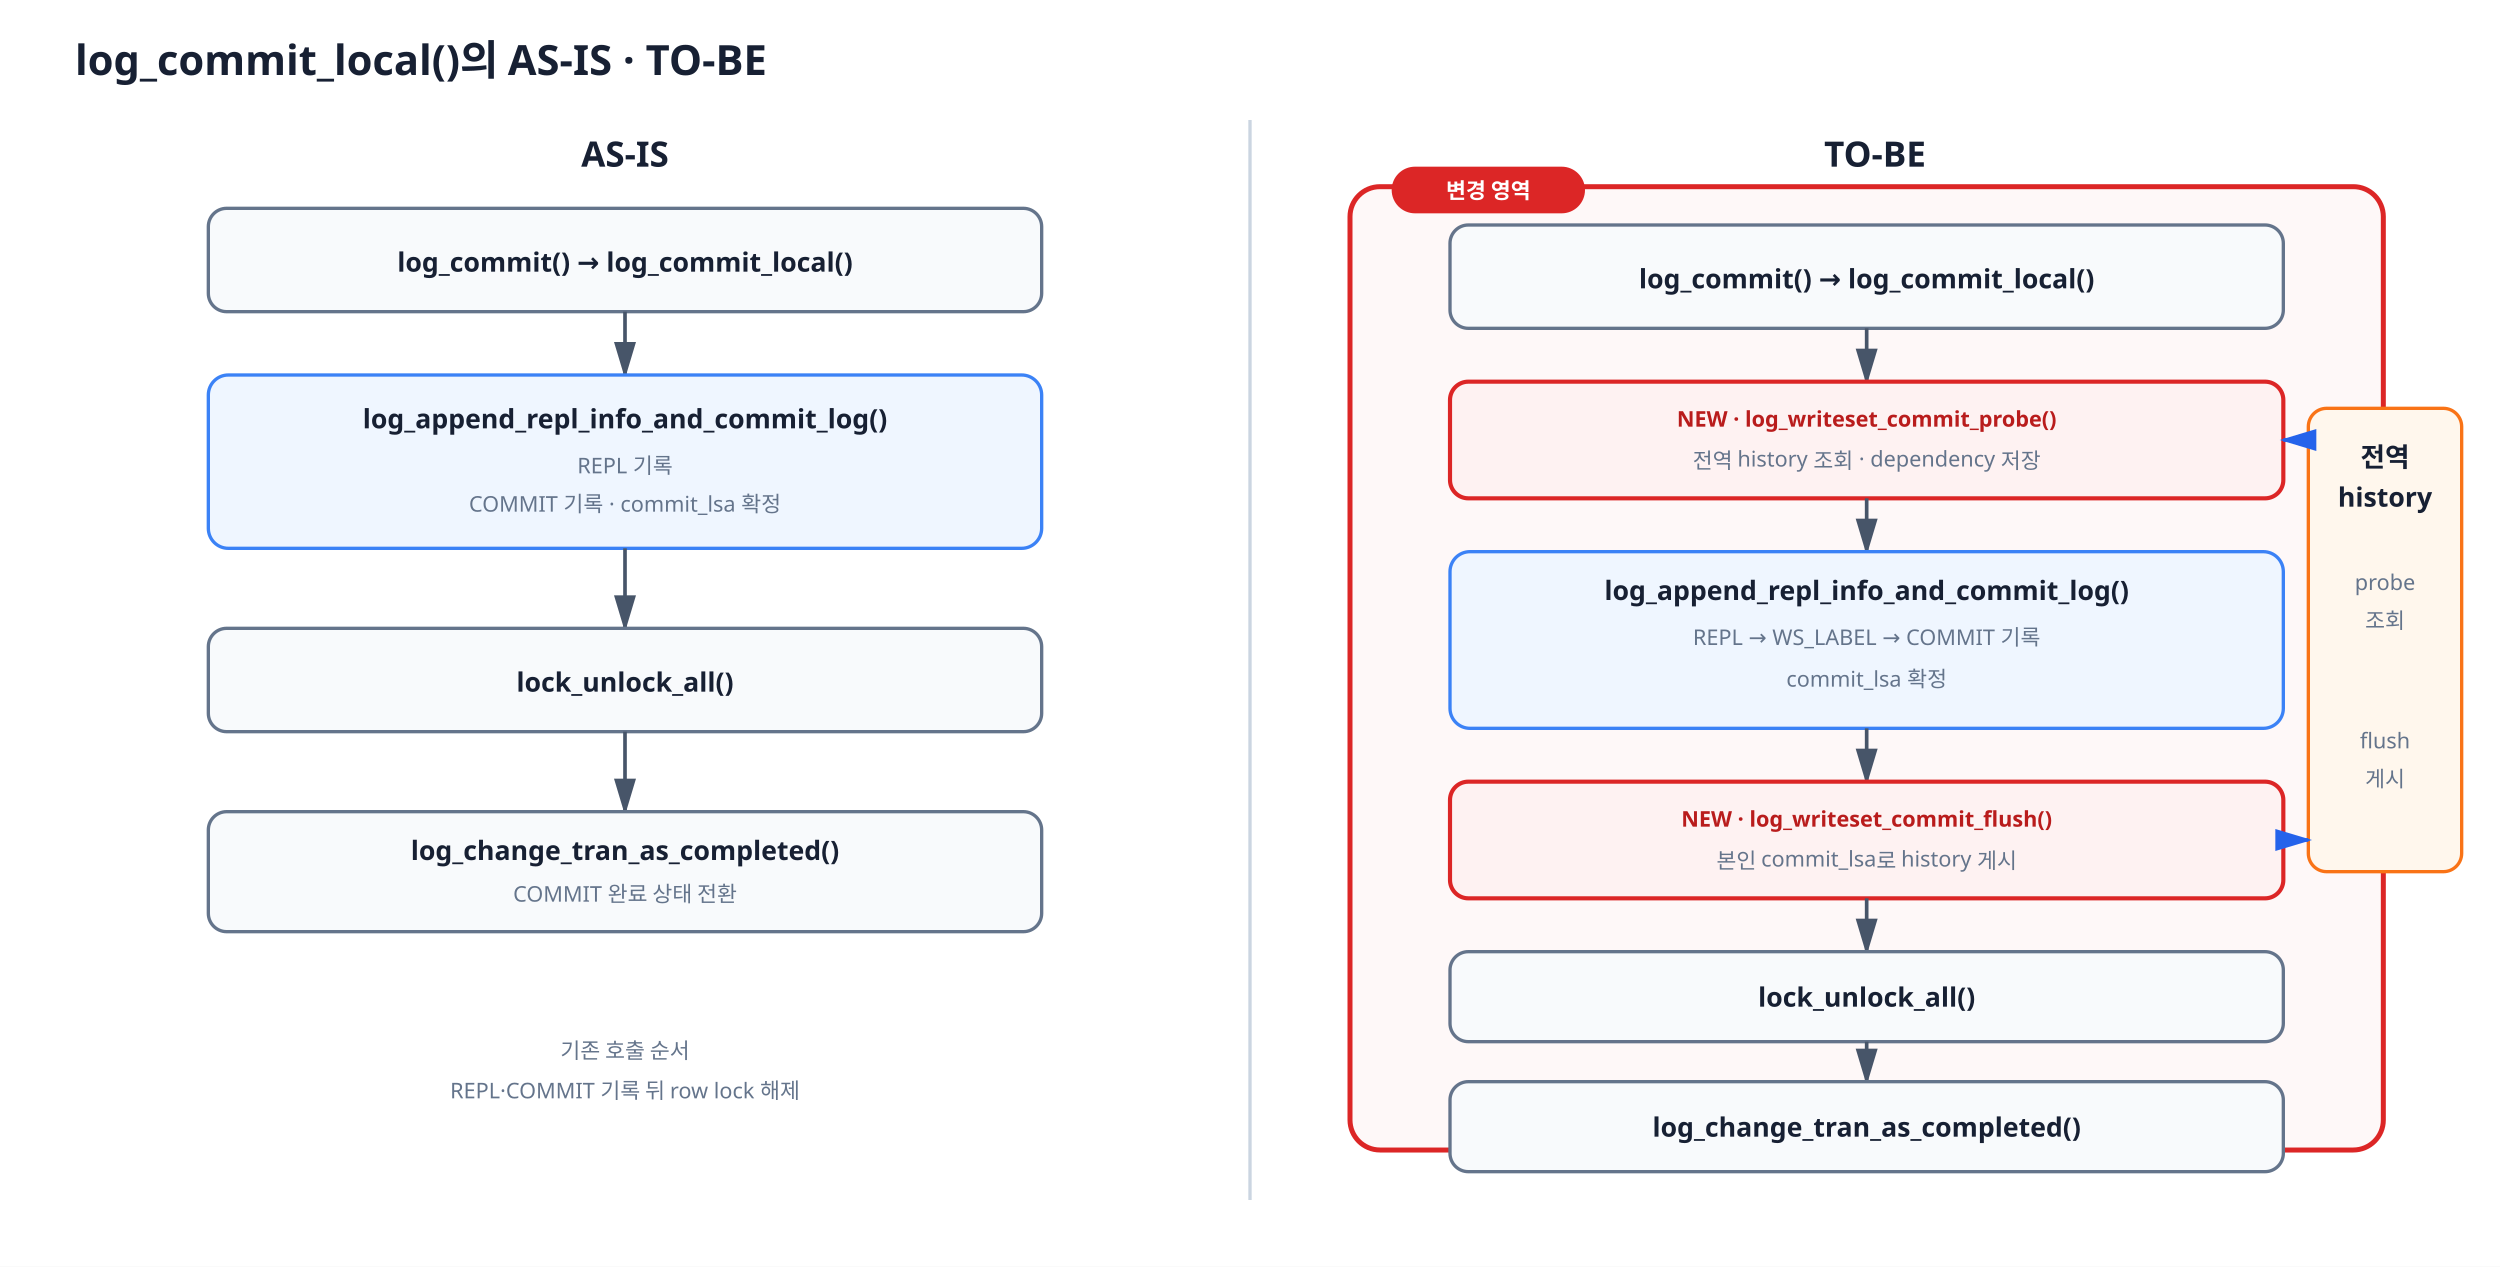
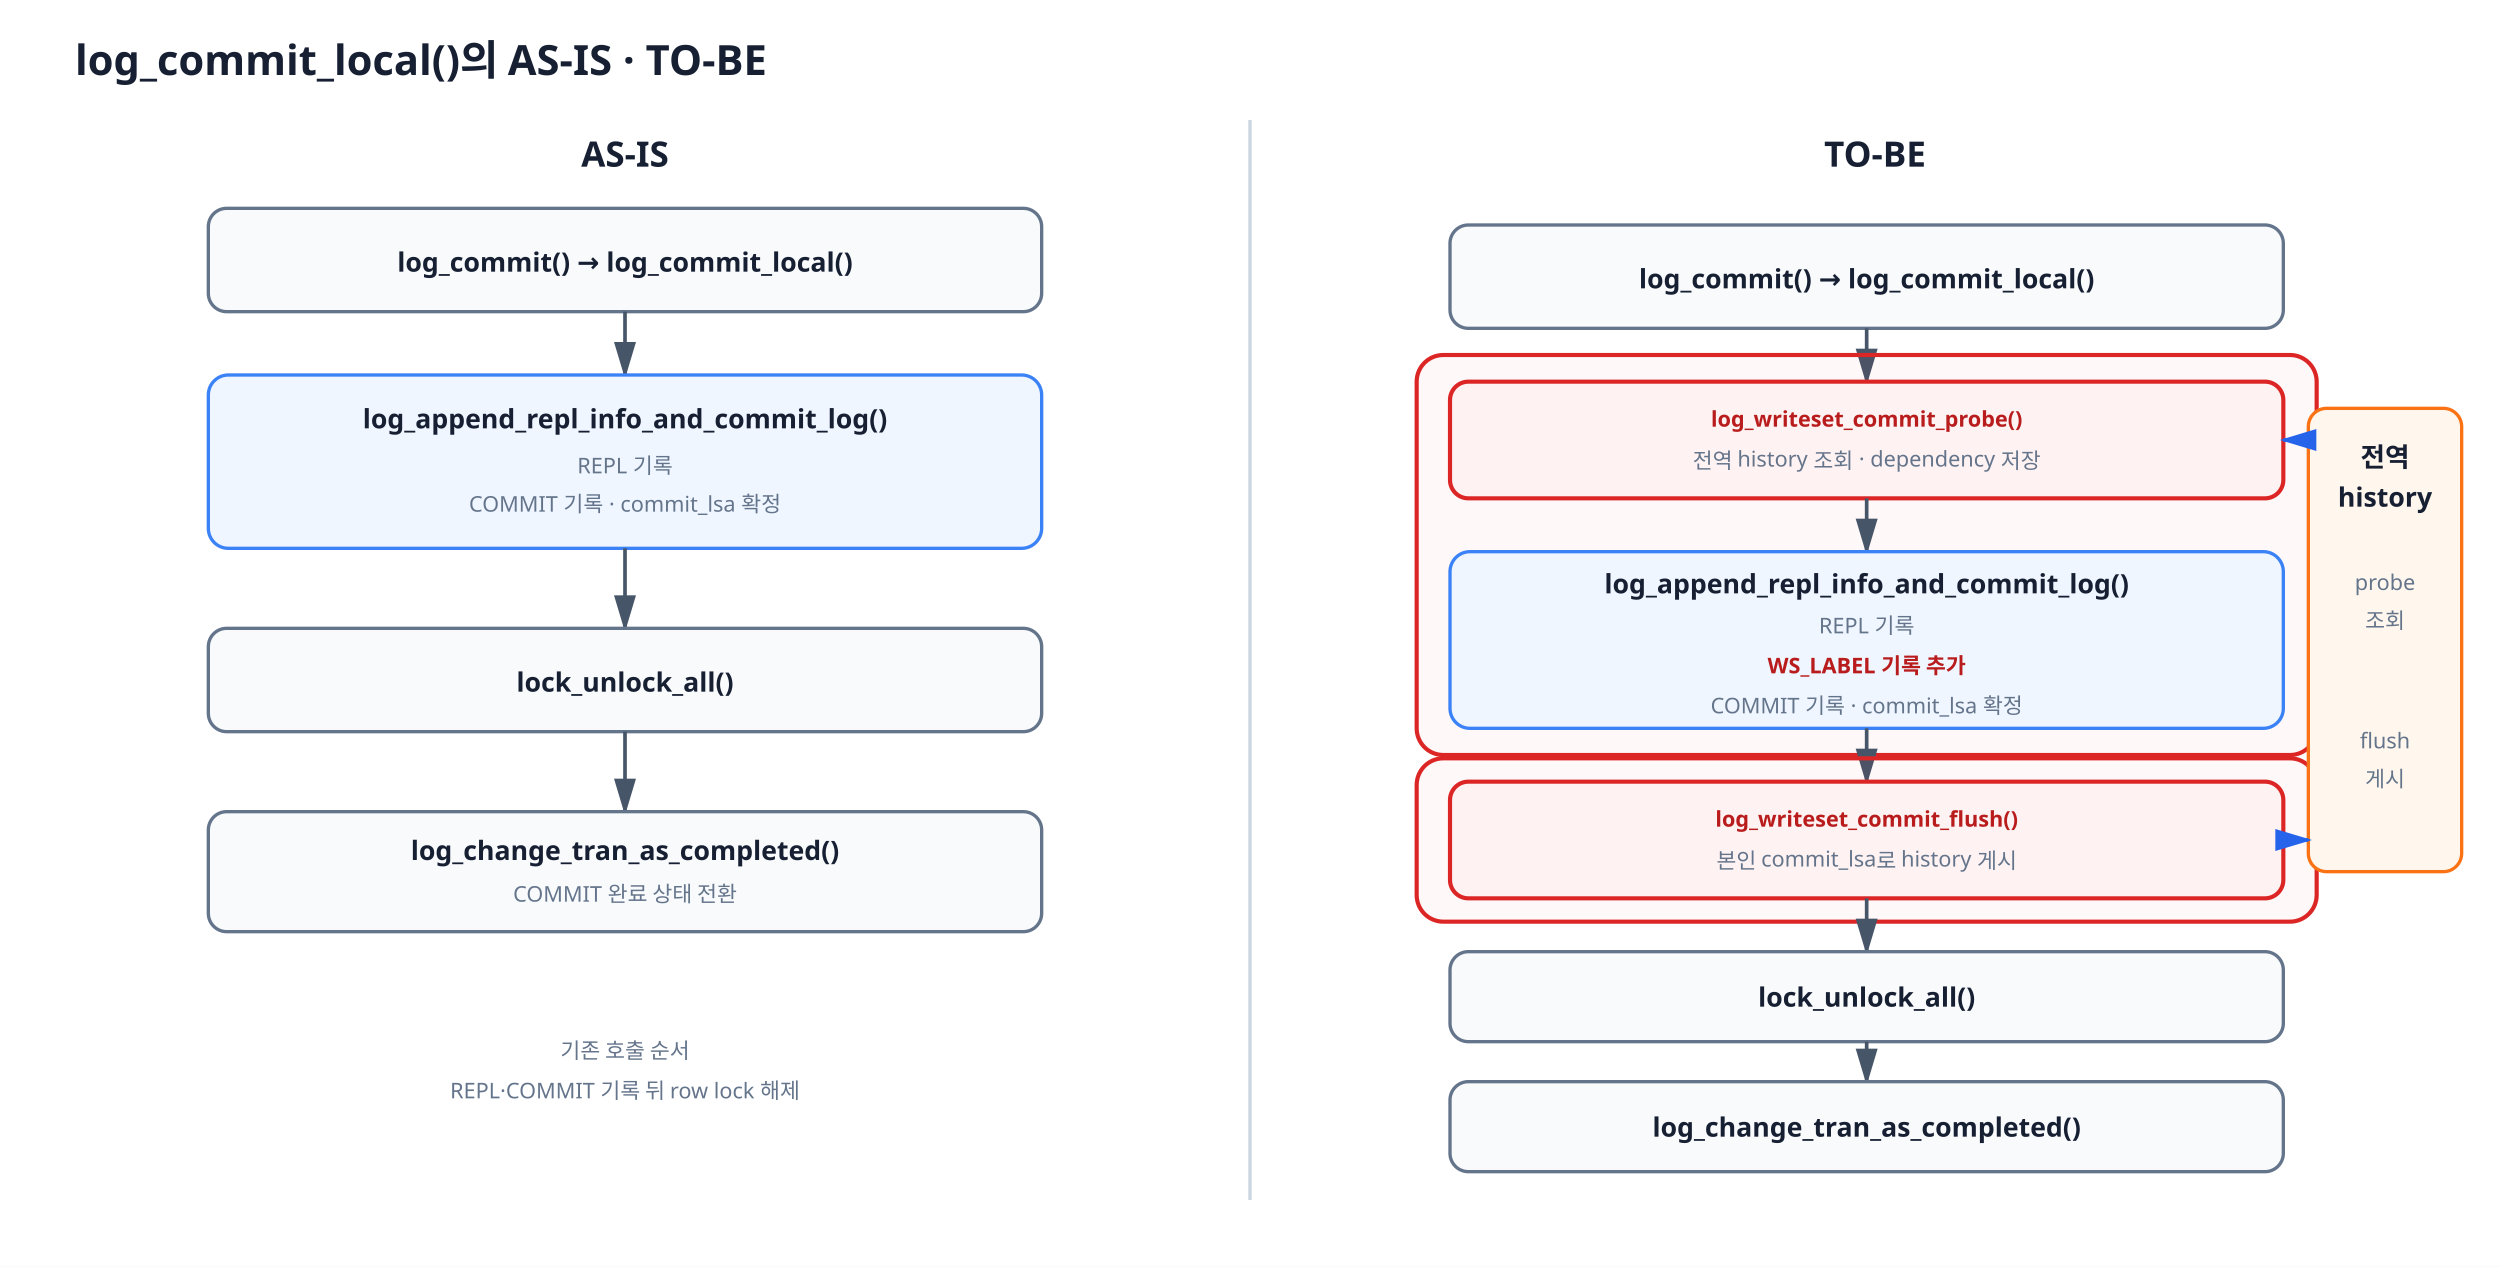
<svg xmlns="http://www.w3.org/2000/svg" width="1500" height="760" viewBox="0 0 1500 760">
  <defs>
    <marker id="arrow" markerWidth="10" markerHeight="10" refX="9" refY="3" orient="auto">
      <path d="M0,0 L10,3 L0,6 Z" fill="#475569" />
    </marker>
    <marker id="stateArrow" markerWidth="10" markerHeight="10" refX="9" refY="3" orient="auto">
      <path d="M0,0 L10,3 L0,6 Z" fill="#2563eb" />
    </marker>
    <style>
      text{font-family:'Droid Sans','Noto Sans KR','Malgun Gothic',sans-serif;fill:#172033;font-size:15px}
      .title{font-size:25px;font-weight:700}.side{font-size:21px;font-weight:700}.head{font-size:16px;font-weight:700}.small{font-size:13px;fill:#64748b}.newText{font-size:13px;font-weight:700;fill:#b91c1c}
-       .base{fill:#f8fafc;stroke:#64748b;stroke-width:2}.log{fill:#eff6ff;stroke:#3b82f6;stroke-width:2}.new{fill:#fef2f2;stroke:#dc2626;stroke-width:2.5}.history{fill:#fff7ed;stroke:#f97316;stroke-width:2}.added{fill:#dc2626;fill-opacity:.035;stroke:#dc2626;stroke-width:3}
+       .base{fill:#f8fafc;stroke:#64748b;stroke-width:2}.log{fill:#eff6ff;stroke:#3b82f6;stroke-width:2}.new{fill:#fef2f2;stroke:#dc2626;stroke-width:2.5}.history{fill:#fff7ed;stroke:#f97316;stroke-width:2}.added{fill:#dc2626;fill-opacity:.035;stroke:#dc2626;stroke-width:2.5}
      .arrow{fill:none;stroke:#475569;stroke-width:2.2;marker-end:url(#arrow)}.stateArrow{fill:none;stroke:#2563eb;stroke-width:2.2;marker-end:url(#stateArrow)}.divider{stroke:#cbd5e1;stroke-width:2}
    </style>
  </defs>
  <rect width="1500" height="760" fill="#fff" />
  <text x="45" y="45" class="title">log_commit_local()의 AS-IS · TO-BE</text>
  <line x1="750" y1="72" x2="750" y2="720" class="divider" />
  <text x="375" y="100" text-anchor="middle" class="side">AS-IS</text>
  <text x="1125" y="100" text-anchor="middle" class="side">TO-BE</text>
  <rect x="125" y="125" width="500" height="62" rx="11" class="base" />
  <text x="375" y="163" text-anchor="middle" class="head">log_commit() → log_commit_local()</text>
  <path d="M375 187 V225" class="arrow" />
  <rect x="125" y="225" width="500" height="104" rx="12" class="log" />
  <text x="375" y="257" text-anchor="middle" class="head">log_append_repl_info_and_commit_log()</text>
  <text x="375" y="284" text-anchor="middle" class="small">REPL 기록</text>
  <text x="375" y="307" text-anchor="middle" class="small">COMMIT 기록 · commit_lsa 확정</text>
  <path d="M375 329 V377" class="arrow" />
  <rect x="125" y="377" width="500" height="62" rx="11" class="base" />
  <text x="375" y="415" text-anchor="middle" class="head">lock_unlock_all()</text>
  <path d="M375 439 V487" class="arrow" />
  <rect x="125" y="487" width="500" height="72" rx="11" class="base" />
  <text x="375" y="516" text-anchor="middle" class="head">log_change_tran_as_completed()</text>
  <text x="375" y="541" text-anchor="middle" class="small">COMMIT 완료 상태 전환</text>
-   <rect x="810" y="112" width="620" height="578" rx="18" class="added" />
-   <rect x="835" y="100" width="116" height="28" rx="14" fill="#dc2626" />
-   <text x="893" y="119" text-anchor="middle" class="newText" style="fill:#fff">변경 영역</text>
  <rect x="870" y="135" width="500" height="62" rx="11" class="base" />
  <text x="1120" y="173" text-anchor="middle" class="head">log_commit() → log_commit_local()</text>
  <path d="M1120 197 V229" class="arrow" />
+   <rect x="850" y="213" width="540" height="240" rx="16" class="added" />
  <rect x="870" y="229" width="500" height="70" rx="11" class="new" />
-   <text x="1120" y="256" text-anchor="middle" class="newText">NEW · log_writeset_commit_probe()</text>
+   <text x="1120" y="256" text-anchor="middle" class="newText">log_writeset_commit_probe()</text>
  <text x="1120" y="281" text-anchor="middle" class="small">전역 history 조회 · dependency 저장</text>
  <path d="M1120 299 V331" class="arrow" />
  <rect x="870" y="331" width="500" height="106" rx="12" class="log" />
-   <text x="1120" y="360" text-anchor="middle" class="head">log_append_repl_info_and_commit_log()</text>
-   <text x="1120" y="387" text-anchor="middle" class="small">REPL → WS_LABEL → COMMIT 기록</text>
-   <text x="1120" y="412" text-anchor="middle" class="small">commit_lsa 확정</text>
+   <text x="1120" y="356" text-anchor="middle" class="head">log_append_repl_info_and_commit_log()</text>
+   <text x="1120" y="380" text-anchor="middle" class="small">REPL 기록</text>
+   <text x="1120" y="404" text-anchor="middle" class="newText">WS_LABEL 기록 추가</text>
+   <text x="1120" y="428" text-anchor="middle" class="small">COMMIT 기록 · commit_lsa 확정</text>
  <path d="M1120 437 V469" class="arrow" />
+   <rect x="850" y="455" width="540" height="98" rx="16" class="added" />
  <rect x="870" y="469" width="500" height="70" rx="11" class="new" />
-   <text x="1120" y="496" text-anchor="middle" class="newText">NEW · log_writeset_commit_flush()</text>
+   <text x="1120" y="496" text-anchor="middle" class="newText">log_writeset_commit_flush()</text>
  <text x="1120" y="521" text-anchor="middle" class="small">본인 commit_lsa로 history 게시</text>
  <path d="M1120 539 V571" class="arrow" />
  <rect x="870" y="571" width="500" height="54" rx="11" class="base" />
  <text x="1120" y="604" text-anchor="middle" class="head">lock_unlock_all()</text>
  <path d="M1120 625 V649" class="arrow" />
  <rect x="870" y="649" width="500" height="54" rx="11" class="base" />
  <text x="1120" y="682" text-anchor="middle" class="head">log_change_tran_as_completed()</text>
  <rect x="1385" y="245" width="92" height="278" rx="11" class="history" />
  <text x="1431" y="280" text-anchor="middle" class="head">전역</text>
  <text x="1431" y="304" text-anchor="middle" class="head">history</text>
  <text x="1431" y="354" text-anchor="middle" class="small">probe</text>
  <text x="1431" y="377" text-anchor="middle" class="small">조회</text>
  <text x="1431" y="449" text-anchor="middle" class="small">flush</text>
  <text x="1431" y="472" text-anchor="middle" class="small">게시</text>
  <path d="M1385 264 H1370" class="stateArrow" />
  <path d="M1370 504 H1385" class="stateArrow" />
  <text x="375" y="635" text-anchor="middle" class="small">기존 호출 순서</text>
  <text x="375" y="659" text-anchor="middle" class="small">REPL·COMMIT 기록 뒤 row lock 해제</text>
</svg>
